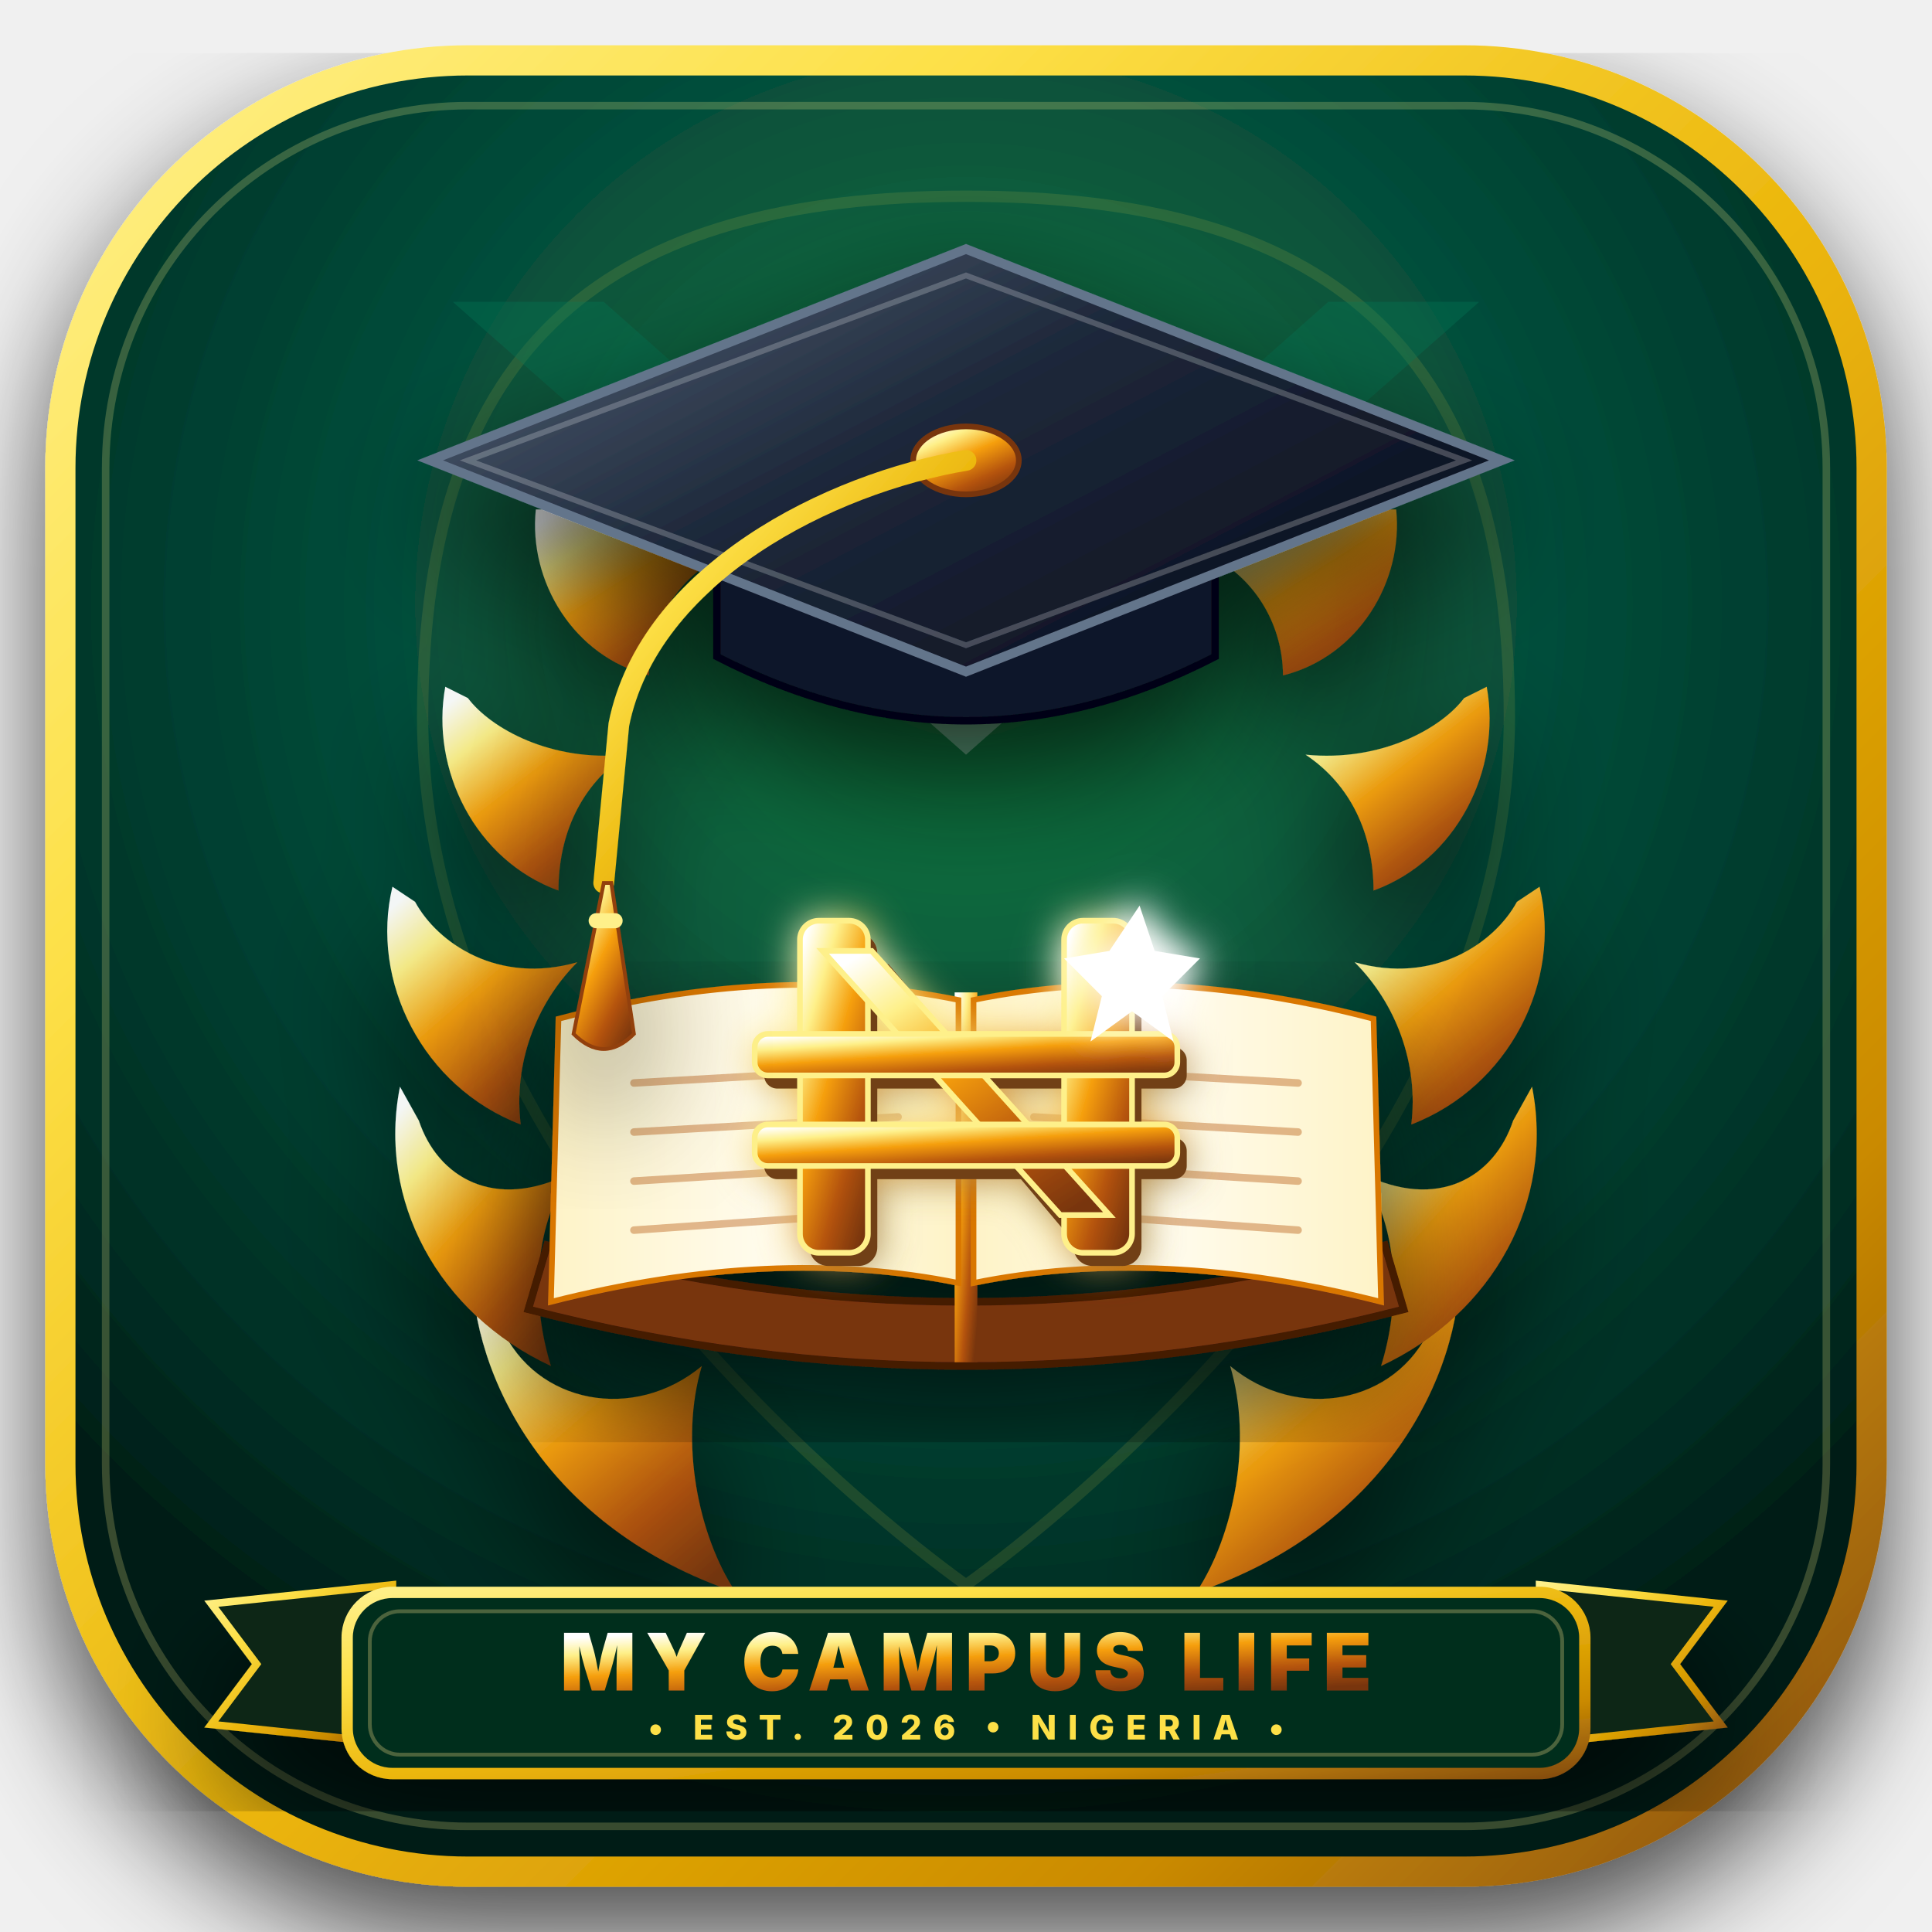
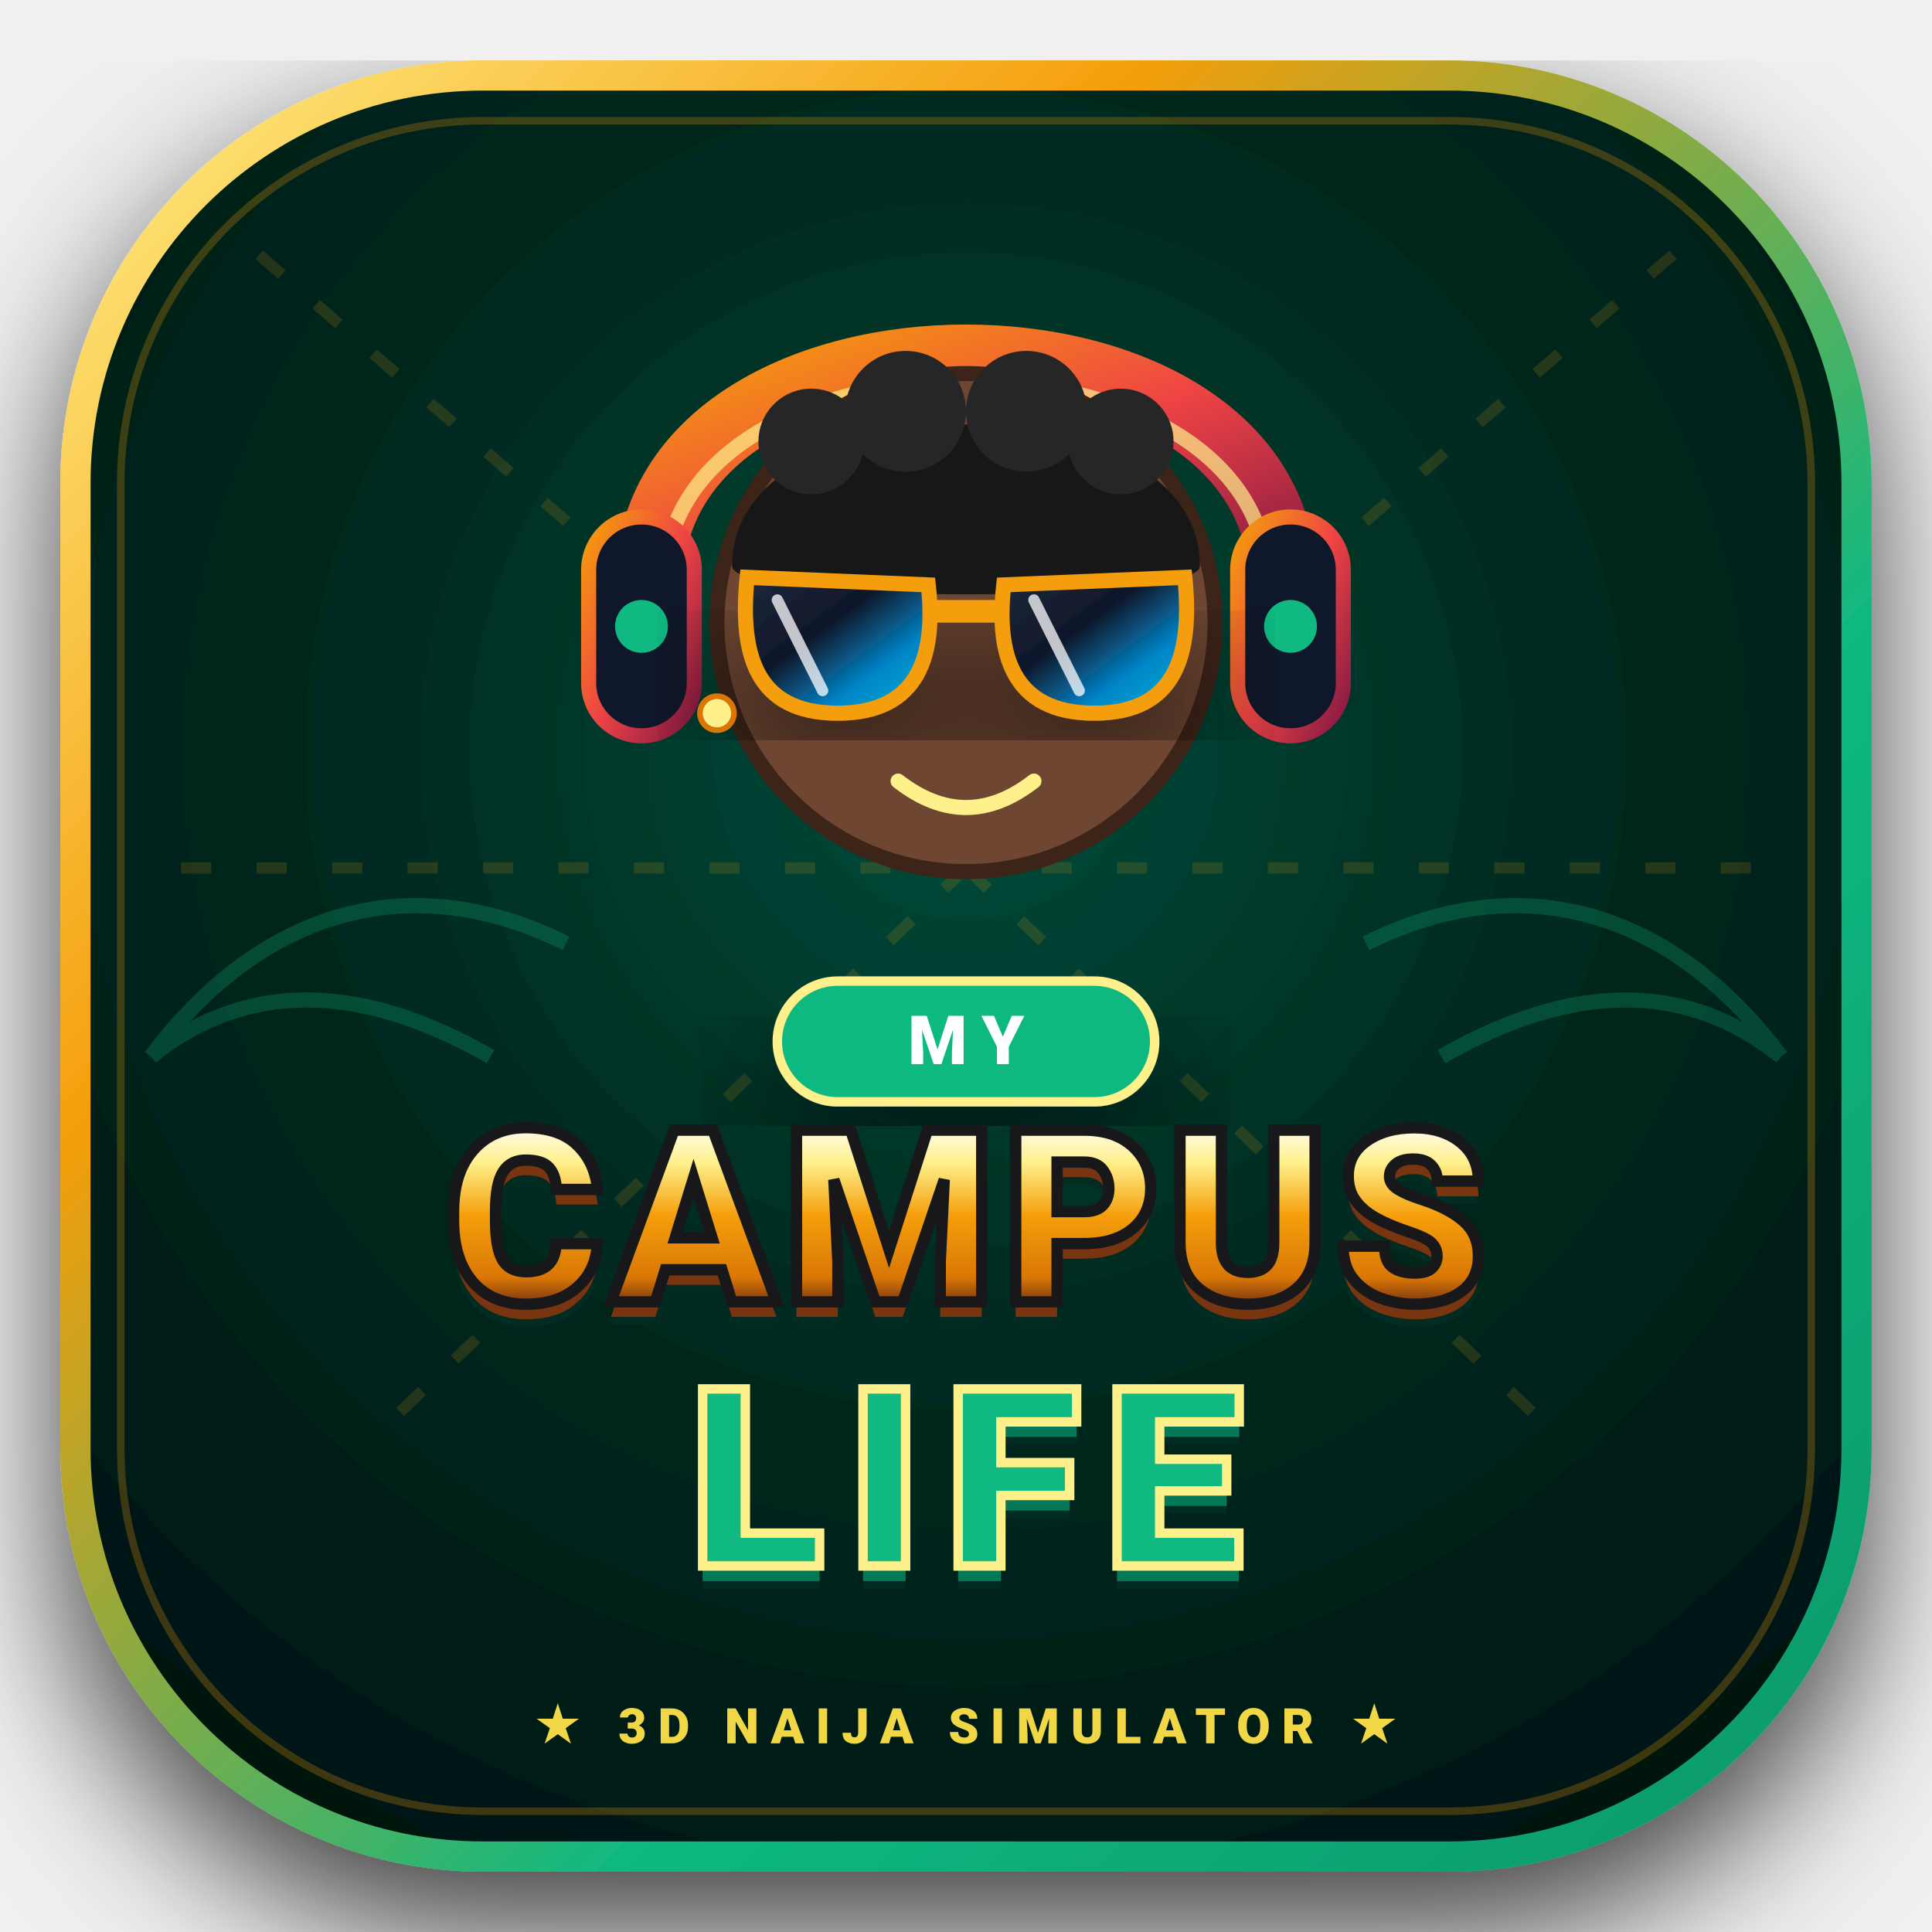
<svg xmlns="http://www.w3.org/2000/svg" viewBox="0 0 512 512" width="512" height="512">
  <defs>
-     <radialGradient id="bgGlow" cx="50%" cy="30%" r="70%">
-       <stop offset="0%" stop-color="#15803d" />
-       <stop offset="45%" stop-color="#064e3b" />
-       <stop offset="85%" stop-color="#022c22" />
-       <stop offset="100%" stop-color="#011a14" />
+     <radialGradient id="bgGrad" cx="50%" cy="38%" r="68%">
+       <stop offset="0%" stop-color="#064e3b" />
+       <stop offset="45%" stop-color="#022c22" />
+       <stop offset="100%" stop-color="#011611" />
    </radialGradient>
-     <linearGradient id="goldRim" x1="0%" y1="0%" x2="100%" y2="100%">
+     <linearGradient id="neonRim" x1="0%" y1="0%" x2="100%" y2="100%">
      <stop offset="0%" stop-color="#fef08a" />
-       <stop offset="25%" stop-color="#fde047" />
-       <stop offset="55%" stop-color="#eab308" />
-       <stop offset="80%" stop-color="#ca8a04" />
-       <stop offset="100%" stop-color="#854d0e" />
+       <stop offset="30%" stop-color="#f59e0b" />
+       <stop offset="65%" stop-color="#10b981" />
+       <stop offset="100%" stop-color="#059669" />
    </linearGradient>
-     <linearGradient id="metallicGold" x1="15%" y1="0%" x2="85%" y2="100%">
-       <stop offset="0%" stop-color="#ffffff" />
+     <linearGradient id="textGold" x1="0%" y1="0%" x2="0%" y2="100%">
+       <stop offset="0%" stop-color="#fffbeb" />
      <stop offset="20%" stop-color="#fef08a" />
-       <stop offset="45%" stop-color="#f59e0b" />
-       <stop offset="75%" stop-color="#b45309" />
+       <stop offset="50%" stop-color="#f59e0b" />
+       <stop offset="85%" stop-color="#d97706" />
      <stop offset="100%" stop-color="#78350f" />
    </linearGradient>
-     <linearGradient id="parchmentGrad" x1="0%" y1="0%" x2="100%" y2="0%">
-       <stop offset="0%" stop-color="#fef3c7" />
-       <stop offset="50%" stop-color="#fffbeb" />
-       <stop offset="100%" stop-color="#fef3c7" />
+     <linearGradient id="lensGrad" x1="0%" y1="0%" x2="100%" y2="100%">
+       <stop offset="0%" stop-color="#1e293b" />
+       <stop offset="40%" stop-color="#0f172a" />
+       <stop offset="70%" stop-color="#0284c7" />
+       <stop offset="100%" stop-color="#06b6d4" />
    </linearGradient>
-     <linearGradient id="capTopGrad" x1="10%" y1="20%" x2="90%" y2="80%">
-       <stop offset="0%" stop-color="#475569" />
-       <stop offset="40%" stop-color="#1e293b" />
-       <stop offset="100%" stop-color="#0b1120" />
+     <linearGradient id="headphoneGrad" x1="0%" y1="0%" x2="100%" y2="100%">
+       <stop offset="0%" stop-color="#f59e0b" />
+       <stop offset="50%" stop-color="#ef4444" />
+       <stop offset="100%" stop-color="#831843" />
    </linearGradient>
-     <linearGradient id="naijaSash" x1="0%" y1="0%" x2="100%" y2="0%">
-       <stop offset="0%" stop-color="#047857" />
-       <stop offset="33%" stop-color="#047857" />
-       <stop offset="33.1%" stop-color="#ffffff" />
-       <stop offset="66.9%" stop-color="#ffffff" />
-       <stop offset="67%" stop-color="#047857" />
-       <stop offset="100%" stop-color="#047857" />
-     </linearGradient>
-     <filter id="softShadow" x="-20%" y="-20%" width="140%" height="140%">
-       <feDropShadow dx="0" dy="14" stdDeviation="16" flood-color="#000000" flood-opacity="0.7" />
+     <filter id="badgeShadow" x="-20%" y="-20%" width="140%" height="140%">
+       <feDropShadow dx="0" dy="16" stdDeviation="20" flood-color="#000000" flood-opacity="0.75" />
    </filter>
-     <filter id="goldGlow" x="-30%" y="-30%" width="160%" height="160%">
-       <feGaussianBlur stdDeviation="5" result="blur" />
+     <filter id="neonGlow" x="-30%" y="-30%" width="160%" height="160%">
+       <feGaussianBlur stdDeviation="8" result="blur" />
      <feComposite in="SourceGraphic" in2="blur" operator="over" />
    </filter>
  </defs>
-   <rect x="16" y="16" width="480" height="480" rx="108" fill="url(#bgGlow)" stroke="url(#goldRim)" stroke-width="8" filter="url(#softShadow)" />
-   <rect x="28" y="28" width="456" height="456" rx="96" fill="none" stroke="rgba(254, 240, 138, 0.22)" stroke-width="2" />
-   <g opacity="0.12">
-     <path d="M256 52 C350 52 400 90 400 190 C400 320 256 420 256 420 C256 420 112 320 112 190 C112 90 162 52 256 52 Z" fill="none" stroke="#fde047" stroke-width="3" />
+   <rect x="20" y="20" width="472" height="472" rx="108" fill="url(#bgGrad)" stroke="url(#neonRim)" stroke-width="8" filter="url(#badgeShadow)" />
+   <rect x="32" y="32" width="448" height="448" rx="96" fill="none" stroke="rgba(245, 158, 11, 0.25)" stroke-width="2" />
+   <g opacity="0.15" stroke="#f59e0b" stroke-width="3" stroke-dasharray="8 12">
+     <line x1="256" y1="230" x2="60" y2="60" />
+     <line x1="256" y1="230" x2="452" y2="60" />
+     <line x1="256" y1="230" x2="40" y2="230" />
+     <line x1="256" y1="230" x2="472" y2="230" />
+     <line x1="256" y1="230" x2="100" y2="380" />
+     <line x1="256" y1="230" x2="412" y2="380" />
  </g>
-   <g opacity="0.35" transform="translate(0, 10)">
-     <polygon points="120,70 160,70 256,155 352,70 392,70 256,190" fill="url(#naijaSash)" />
+   <g opacity="0.25" stroke="#10b981" stroke-width="4" fill="none">
+     <path d="M 40 280 C 70 240, 110 230, 150 250" />
+     <path d="M 40 280 C 65 260, 95 260, 130 280" />
+     <path d="M 472 280 C 442 240, 402 230, 362 250" />
+     <path d="M 472 280 C 447 260, 417 260, 382 280" />
  </g>
-   <g fill="url(#metallicGold)" opacity="0.95" filter="url(#softShadow)">
-     <path d="M125 335 C125 365, 145 405, 195 422 C185 407, 180 382, 186 362 C168 377, 142 372, 133 352 Z" />
-     <path d="M106 288 C100 318, 116 348, 146 362 C141 346, 141 326, 151 311 C131 321, 116 312, 111 297 Z" />
-     <path d="M104 235 C98 260, 112 288, 138 298 C136 282, 142 266, 153 255 C132 261, 116 250, 110 239 Z" />
-     <path d="M118 182 C114 204, 126 228, 148 236 C148 221, 154 208, 166 200 C146 202, 130 193, 124 185 Z" />
-     <path d="M142 135 C140 154, 152 174, 172 179 C172 166, 179 154, 190 148 C172 147, 158 140, 150 135 Z" />
-     <path d="M387 335 C387 365, 367 405, 317 422 C327 407, 332 382, 326 362 C344 377, 370 372, 379 352 Z" />
-     <path d="M406 288 C412 318, 396 348, 366 362 C371 346, 371 326, 361 311 C381 321, 396 312, 401 297 Z" />
-     <path d="M408 235 C414 260, 400 288, 374 298 C376 282, 370 266, 359 255 C380 261, 396 250, 402 239 Z" />
-     <path d="M394 182 C398 204, 386 228, 364 236 C364 221, 358 208, 346 200 C366 202, 382 193, 388 185 Z" />
-     <path d="M370 135 C372 154, 360 174, 340 179 C340 166, 333 154, 322 148 C340 147, 354 140, 362 135 Z" />
+   <g transform="translate(0, -15)">
+     <path d="M 172 170 C 172 90, 340 90, 340 170" fill="none" stroke="url(#headphoneGrad)" stroke-width="18" stroke-linecap="round" />
+     <path d="M 176 170 C 176 98, 336 98, 336 170" fill="none" stroke="#fef08a" stroke-width="4" opacity="0.7" stroke-linecap="round" />
+     <circle cx="256" cy="180" r="66" fill="#6e4632" stroke="#3d2419" stroke-width="4" />
+     <path d="M 194 165 C 194 115, 318 115, 318 165 C 318 175, 194 175, 194 165 Z" fill="#171717" />
+     <circle cx="215" cy="132" r="14" fill="#262626" />
+     <circle cx="240" cy="124" r="16" fill="#262626" />
+     <circle cx="272" cy="124" r="16" fill="#262626" />
+     <circle cx="297" cy="132" r="14" fill="#262626" />
+     <rect x="156" y="152" width="28" height="58" rx="14" fill="#0f172a" stroke="url(#headphoneGrad)" stroke-width="4" />
+     <circle cx="170" cy="181" r="7" fill="#10b981" />
+     <rect x="328" y="152" width="28" height="58" rx="14" fill="#0f172a" stroke="url(#headphoneGrad)" stroke-width="4" />
+     <circle cx="342" cy="181" r="7" fill="#10b981" />
+     <g filter="url(#badgeShadow)">
+       <rect x="246" y="174" width="20" height="6" rx="2" fill="#f59e0b" />
+       <path d="M 198 168 L 246 170 C 248 188, 244 204, 222 204 C 200 204, 196 188, 198 168 Z" fill="url(#lensGrad)" stroke="#f59e0b" stroke-width="4" />
+       <path d="M 266 170 L 314 168 C 316 188, 312 204, 290 204 C 268 204, 264 188, 266 170 Z" fill="url(#lensGrad)" stroke="#f59e0b" stroke-width="4" />
+       <line x1="206" y1="174" x2="218" y2="198" stroke="#ffffff" stroke-width="3" stroke-linecap="round" opacity="0.75" />
+       <line x1="274" y1="174" x2="286" y2="198" stroke="#ffffff" stroke-width="3" stroke-linecap="round" opacity="0.75" />
+     </g>
+     <path d="M 238 222 Q 256 236 274 222" fill="none" stroke="#fef08a" stroke-width="4" stroke-linecap="round" />
+     <circle cx="190" cy="204" r="4.5" fill="#fef08a" stroke="#d97706" stroke-width="1.5" />
  </g>
-   <g filter="url(#softShadow)" transform="translate(0, 175)">
-     <path d="M145 155 Q256 185 367 155 L372 172 Q256 202 140 172 Z" fill="#78350f" stroke="#451a03" stroke-width="2" />
-     <polygon points="253,88 259,88 259,186 253,186" fill="url(#metallicGold)" />
-     <path d="M148 95 Q205 80 254 90 L254 165 Q205 155 146 170 Z" fill="url(#parchmentGrad)" stroke="#d97706" stroke-width="1.5" />
-     <path d="M364 95 Q307 80 258 90 L258 165 Q307 155 366 170 Z" fill="url(#parchmentGrad)" stroke="#d97706" stroke-width="1.5" />
-     <g stroke="rgba(180, 83, 9, 0.4)" stroke-width="2" stroke-linecap="round">
-       <line x1="168" y1="112" x2="238" y2="108" />
-       <line x1="168" y1="125" x2="238" y2="121" />
-       <line x1="168" y1="138" x2="232" y2="134" />
-       <line x1="168" y1="151" x2="225" y2="147" />
-       <line x1="274" y1="108" x2="344" y2="112" />
-       <line x1="274" y1="121" x2="344" y2="125" />
-       <line x1="280" y1="134" x2="344" y2="138" />
-       <line x1="287" y1="147" x2="344" y2="151" />
-     </g>
+   <g transform="translate(0, 260)">
+     <rect x="206" y="0" width="100" height="32" rx="16" fill="#10b981" stroke="#fef08a" stroke-width="2.5" filter="url(#badgeShadow)" />
+     <text x="256" y="22" font-family="system-ui, -apple-system, 'Segoe UI', Roboto, sans-serif" font-weight="900" font-size="18" fill="#ffffff" text-anchor="middle" letter-spacing="4">MY</text>
  </g>
-   <g filter="url(#goldGlow)" transform="translate(256, 292)">
-     <g fill="#713f12" transform="translate(2.5, 3.5)">
-       <rect x="-44" y="-48" width="18" height="88" rx="5" />
-       <rect x="26" y="-48" width="18" height="88" rx="5" />
-       <polygon points="-36,-40 -23,-40 36,30 23,30" />
-       <rect x="-56" y="-18" width="112" height="11" rx="3.5" />
-       <rect x="-56" y="6" width="112" height="11" rx="3.5" />
-     </g>
-     <g fill="url(#metallicGold)" stroke="#fef08a" stroke-width="1.5">
-       <rect x="-44" y="-48" width="18" height="88" rx="5" />
-       <rect x="26" y="-48" width="18" height="88" rx="5" />
-       <polygon points="-38,-40 -25,-40 38,30 25,30" />
-       <rect x="-56" y="-18" width="112" height="11" rx="3.5" />
-       <rect x="-56" y="6" width="112" height="11" rx="3.5" />
-     </g>
-     <polygon points="46,-52 50,-40 62,-38 52,-28 55,-16 44,-24 33,-16 36,-28 26,-38 38,-40" fill="#ffffff" filter="url(#goldGlow)" />
+   <g transform="translate(256, 345)">
+     <text x="0" y="6" font-family="system-ui, -apple-system, 'Segoe UI', Roboto, sans-serif" font-weight="900" font-size="64" fill="#022c22" text-anchor="middle" letter-spacing="2">CAMPUS</text>
+     <text x="0" y="4" font-family="system-ui, -apple-system, 'Segoe UI', Roboto, sans-serif" font-weight="900" font-size="64" fill="#78350f" text-anchor="middle" letter-spacing="2">CAMPUS</text>
+     <text x="0" y="0" font-family="system-ui, -apple-system, 'Segoe UI', Roboto, sans-serif" font-weight="900" font-size="64" fill="url(#textGold)" stroke="#18181b" stroke-width="3" text-anchor="middle" letter-spacing="2">CAMPUS</text>
  </g>
-   <g filter="url(#softShadow)">
-     <path d="M190 148 Q256 182 322 148 L322 174 Q256 208 190 174 Z" fill="#0f172a" stroke="#020617" stroke-width="2" />
-     <polygon points="256,66 398,122 256,178 114,122" fill="url(#capTopGrad)" stroke="#64748b" stroke-width="2.5" />
-     <polygon points="256,73 388,122 256,171 124,122" fill="none" stroke="rgba(255, 255, 255, 0.22)" stroke-width="1.5" />
-     <ellipse cx="256" cy="122" rx="14" ry="9" fill="url(#metallicGold)" stroke="#78350f" stroke-width="1.5" />
-     <path d="M256 122 C220 128, 172 152, 164 192 L160 234" fill="none" stroke="url(#goldRim)" stroke-width="5.5" stroke-linecap="round" />
-     <path d="M160 234 L152 274 Q160 282 168 274 L162 234 Z" fill="url(#metallicGold)" stroke="#92400e" stroke-width="1" />
-     <rect x="156" y="242" width="9" height="4" rx="2" fill="#fef08a" />
+   <g transform="translate(256, 415)">
+     <text x="0" y="6" font-family="system-ui, -apple-system, 'Segoe UI', Roboto, sans-serif" font-weight="900" font-size="66" fill="#022c22" text-anchor="middle" letter-spacing="6">LIFE</text>
+     <text x="0" y="4" font-family="system-ui, -apple-system, 'Segoe UI', Roboto, sans-serif" font-weight="900" font-size="66" fill="#047857" text-anchor="middle" letter-spacing="6">LIFE</text>
+     <text x="0" y="0" font-family="system-ui, -apple-system, 'Segoe UI', Roboto, sans-serif" font-weight="900" font-size="66" fill="#10b981" stroke="#fef08a" stroke-width="2.5" text-anchor="middle" letter-spacing="6">LIFE</text>
  </g>
-   <g filter="url(#softShadow)" transform="translate(0, 422)">
-     <path d="M68 20 L104 -2 L104 40 Z" fill="#451a03" />
-     <path d="M444 20 L408 -2 L408 40 Z" fill="#451a03" />
-     <polygon points="56,3 104,-2 104,40 56,35 68,19" fill="#092618" stroke="url(#goldRim)" stroke-width="2" />
-     <polygon points="456,3 408,-2 408,40 456,35 444,19" fill="#092618" stroke="url(#goldRim)" stroke-width="2" />
-     <rect x="92" y="0" width="328" height="48" rx="12" fill="#062e1e" stroke="url(#goldRim)" stroke-width="3" />
-     <rect x="98" y="5" width="316" height="38" rx="8" fill="none" stroke="rgba(254, 240, 138, 0.28)" stroke-width="1" />
-     <text x="256" y="26" font-family="-apple-system, BlinkMacSystemFont, 'Segoe UI', 'Impact', sans-serif" font-size="21" font-weight="900" letter-spacing="2.5" text-anchor="middle" fill="url(#metallicGold)">
-       MY CAMPUS LIFE
-     </text>
-     <text x="256" y="39" font-family="-apple-system, BlinkMacSystemFont, 'Segoe UI', sans-serif" font-size="9" font-weight="800" letter-spacing="3" text-anchor="middle" fill="#fde047">
-       • EST. 2026 • NIGERIA •
-     </text>
+   <g transform="translate(256, 462)">
+     <text x="0" y="0" font-family="system-ui, -apple-system, 'Segoe UI', Roboto, sans-serif" font-weight="800" font-size="13" fill="#fde047" text-anchor="middle" letter-spacing="3" opacity="0.95">★ 3D NAIJA SIMULATOR ★</text>
  </g>
</svg>
